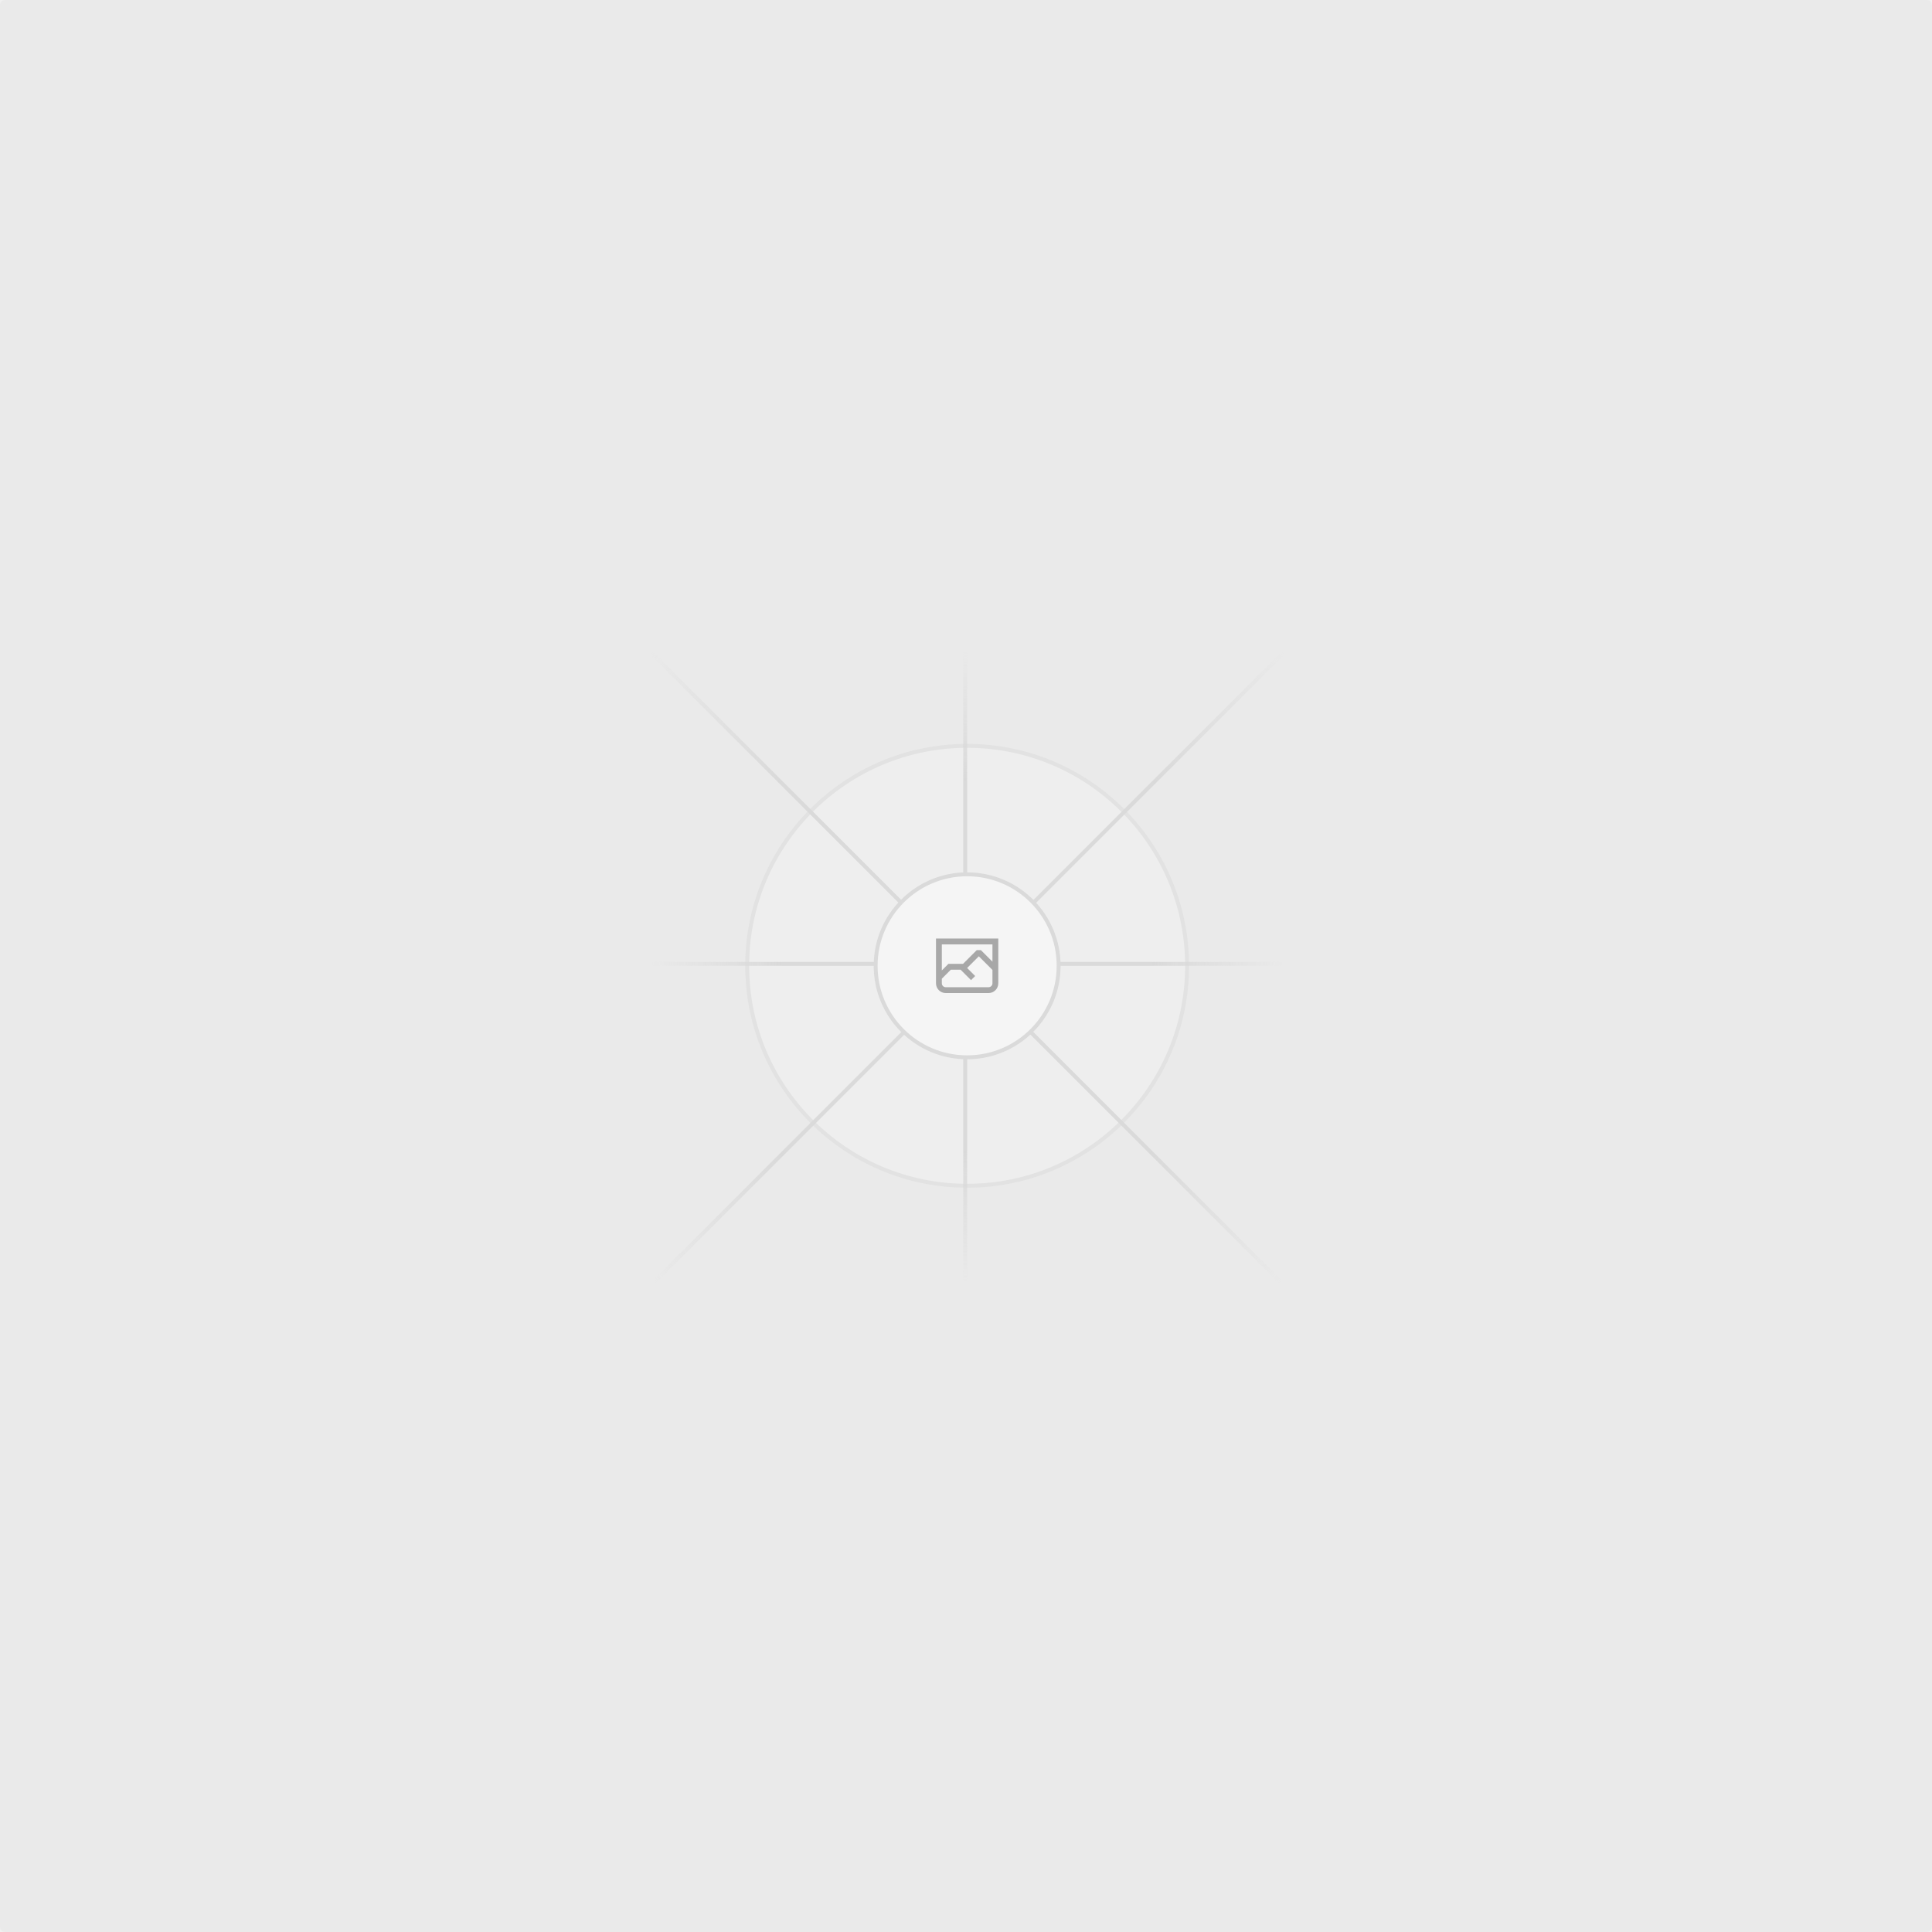
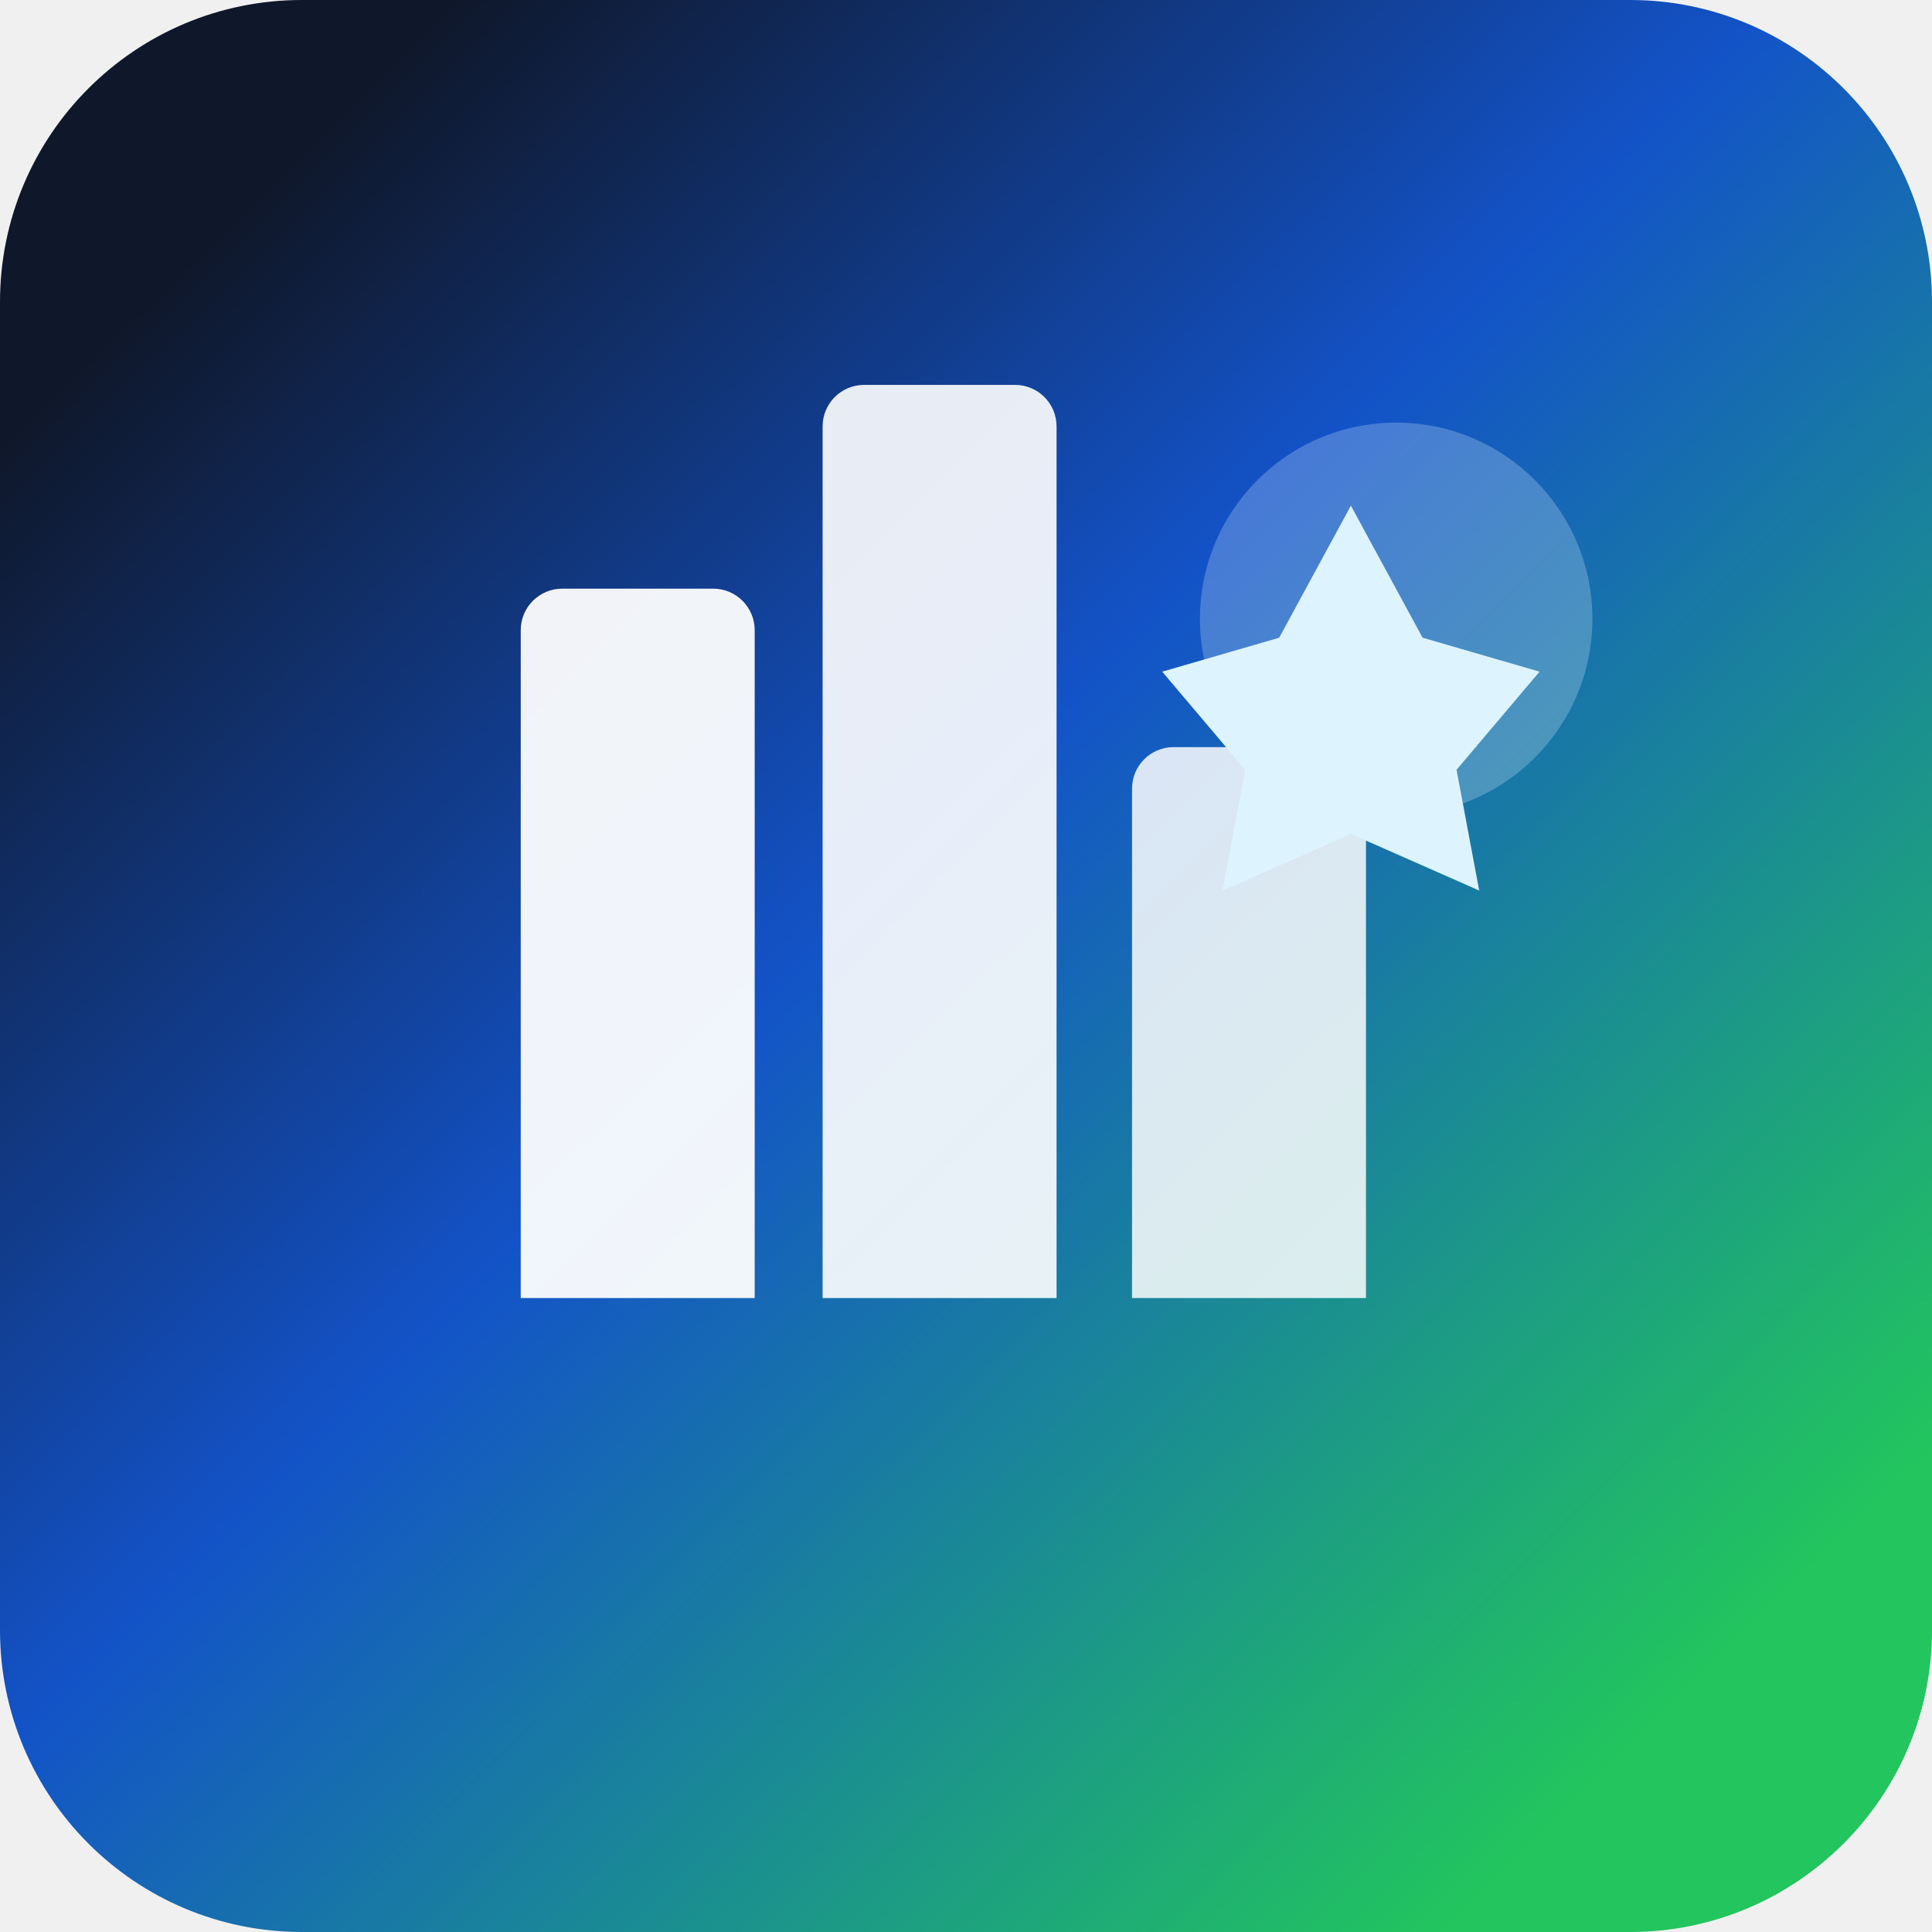
- <svg xmlns="http://www.w3.org/2000/svg" width="1200" height="1200" fill="none">
-   <rect width="1200" height="1200" fill="#EAEAEA" rx="3" />
-   <g opacity=".5">
-     <g opacity=".5">
-       <path fill="#FAFAFA" d="M600.709 736.5c-75.454 0-136.621-61.167-136.621-136.62 0-75.454 61.167-136.621 136.621-136.621 75.453 0 136.62 61.167 136.62 136.621 0 75.453-61.167 136.62-136.62 136.62Z" />
-       <path stroke="#C9C9C9" stroke-width="2.418" d="M600.709 736.5c-75.454 0-136.621-61.167-136.621-136.62 0-75.454 61.167-136.621 136.621-136.621 75.453 0 136.62 61.167 136.62 136.621 0 75.453-61.167 136.62-136.62 136.62Z" />
-     </g>
-     <path stroke="url(#a)" stroke-width="2.418" d="M0-1.209h553.581" transform="scale(1 -1) rotate(45 1163.11 91.165)" />
-     <path stroke="url(#b)" stroke-width="2.418" d="M404.846 598.671h391.726" />
-     <path stroke="url(#c)" stroke-width="2.418" d="M599.5 795.742V404.017" />
-     <path stroke="url(#d)" stroke-width="2.418" d="m795.717 796.597-391.441-391.44" />
-     <path fill="#fff" d="M600.709 656.704c-31.384 0-56.825-25.441-56.825-56.824 0-31.384 25.441-56.825 56.825-56.825 31.383 0 56.824 25.441 56.824 56.825 0 31.383-25.441 56.824-56.824 56.824Z" />
-     <g clip-path="url(#e)">
-       <path fill="#666" fill-rule="evenodd" d="M616.426 586.58h-31.434v16.176l3.553-3.554.531-.531h9.068l.074-.074 8.463-8.463h2.565l7.18 7.181V586.58Zm-15.715 14.654 3.698 3.699 1.283 1.282-2.565 2.565-1.282-1.283-5.2-5.199h-6.066l-5.514 5.514-.073.073v2.876a2.418 2.418 0 0 0 2.418 2.418h26.598a2.418 2.418 0 0 0 2.418-2.418v-8.317l-8.463-8.463-7.181 7.181-.071.072Zm-19.347 5.442v4.085a6.045 6.045 0 0 0 6.046 6.045h26.598a6.044 6.044 0 0 0 6.045-6.045v-7.108l1.356-1.355-1.282-1.283-.074-.073v-17.989h-38.689v23.43l-.146.146.146.147Z" clip-rule="evenodd" />
-     </g>
-     <path stroke="#C9C9C9" stroke-width="2.418" d="M600.709 656.704c-31.384 0-56.825-25.441-56.825-56.824 0-31.384 25.441-56.825 56.825-56.825 31.383 0 56.824 25.441 56.824 56.825 0 31.383-25.441 56.824-56.824 56.824Z" />
-   </g>
+ <svg xmlns="http://www.w3.org/2000/svg" width="256" height="256" viewBox="0 0 256 256" fill="none">
+   <rect width="256" height="256" rx="40" fill="url(#paint0_linear_1_2)" />
+   <path d="M69 172V83.5C69 80.462 71.462 78 74.5 78H94.5C97.538 78 100 80.462 100 83.5V172H69Z" fill="white" fill-opacity="0.94" />
+   <path d="M109 172V56.5C109 53.462 111.462 51 114.5 51H134.5C137.538 51 140 53.462 140 56.5V172H109Z" fill="white" fill-opacity="0.9" />
+   <path d="M150 172V104.5C150 101.462 152.462 99 155.5 99H175.5C178.538 99 181 101.462 181 104.5V172H150Z" fill="white" fill-opacity="0.84" />
+   <circle cx="185" cy="82" r="26" fill="#E7F7FF" fill-opacity="0.25" />
+   <path d="M179 67L188.5 84.5L204 89L193 102L196 118L179 110.5L162 118L165 102L154 89L169.5 84.5L179 67Z" fill="#DDF4FF" />
  <defs>
-     <linearGradient id="a" x1="554.061" x2="-.48" y1=".083" y2=".087" gradientUnits="userSpaceOnUse">
-       <stop stop-color="#C9C9C9" stop-opacity="0" />
-       <stop offset=".208" stop-color="#C9C9C9" />
-       <stop offset=".792" stop-color="#C9C9C9" />
-       <stop offset="1" stop-color="#C9C9C9" stop-opacity="0" />
+     <linearGradient id="paint0_linear_1_2" x1="27" y1="32" x2="220" y2="228" gradientUnits="userSpaceOnUse">
+       <stop stop-color="#0F172A" />
+       <stop offset="0.45" stop-color="#1353C8" />
+       <stop offset="1" stop-color="#22C55E" />
    </linearGradient>
-     <linearGradient id="b" x1="796.912" x2="404.507" y1="599.963" y2="599.965" gradientUnits="userSpaceOnUse">
-       <stop stop-color="#C9C9C9" stop-opacity="0" />
-       <stop offset=".208" stop-color="#C9C9C9" />
-       <stop offset=".792" stop-color="#C9C9C9" />
-       <stop offset="1" stop-color="#C9C9C9" stop-opacity="0" />
-     </linearGradient>
-     <linearGradient id="c" x1="600.792" x2="600.794" y1="403.677" y2="796.082" gradientUnits="userSpaceOnUse">
-       <stop stop-color="#C9C9C9" stop-opacity="0" />
-       <stop offset=".208" stop-color="#C9C9C9" />
-       <stop offset=".792" stop-color="#C9C9C9" />
-       <stop offset="1" stop-color="#C9C9C9" stop-opacity="0" />
-     </linearGradient>
-     <linearGradient id="d" x1="404.85" x2="796.972" y1="403.903" y2="796.02" gradientUnits="userSpaceOnUse">
-       <stop stop-color="#C9C9C9" stop-opacity="0" />
-       <stop offset=".208" stop-color="#C9C9C9" />
-       <stop offset=".792" stop-color="#C9C9C9" />
-       <stop offset="1" stop-color="#C9C9C9" stop-opacity="0" />
-     </linearGradient>
-     <clipPath id="e">
-       <path fill="#fff" d="M581.364 580.535h38.689v38.689h-38.689z" />
-     </clipPath>
  </defs>
</svg>
